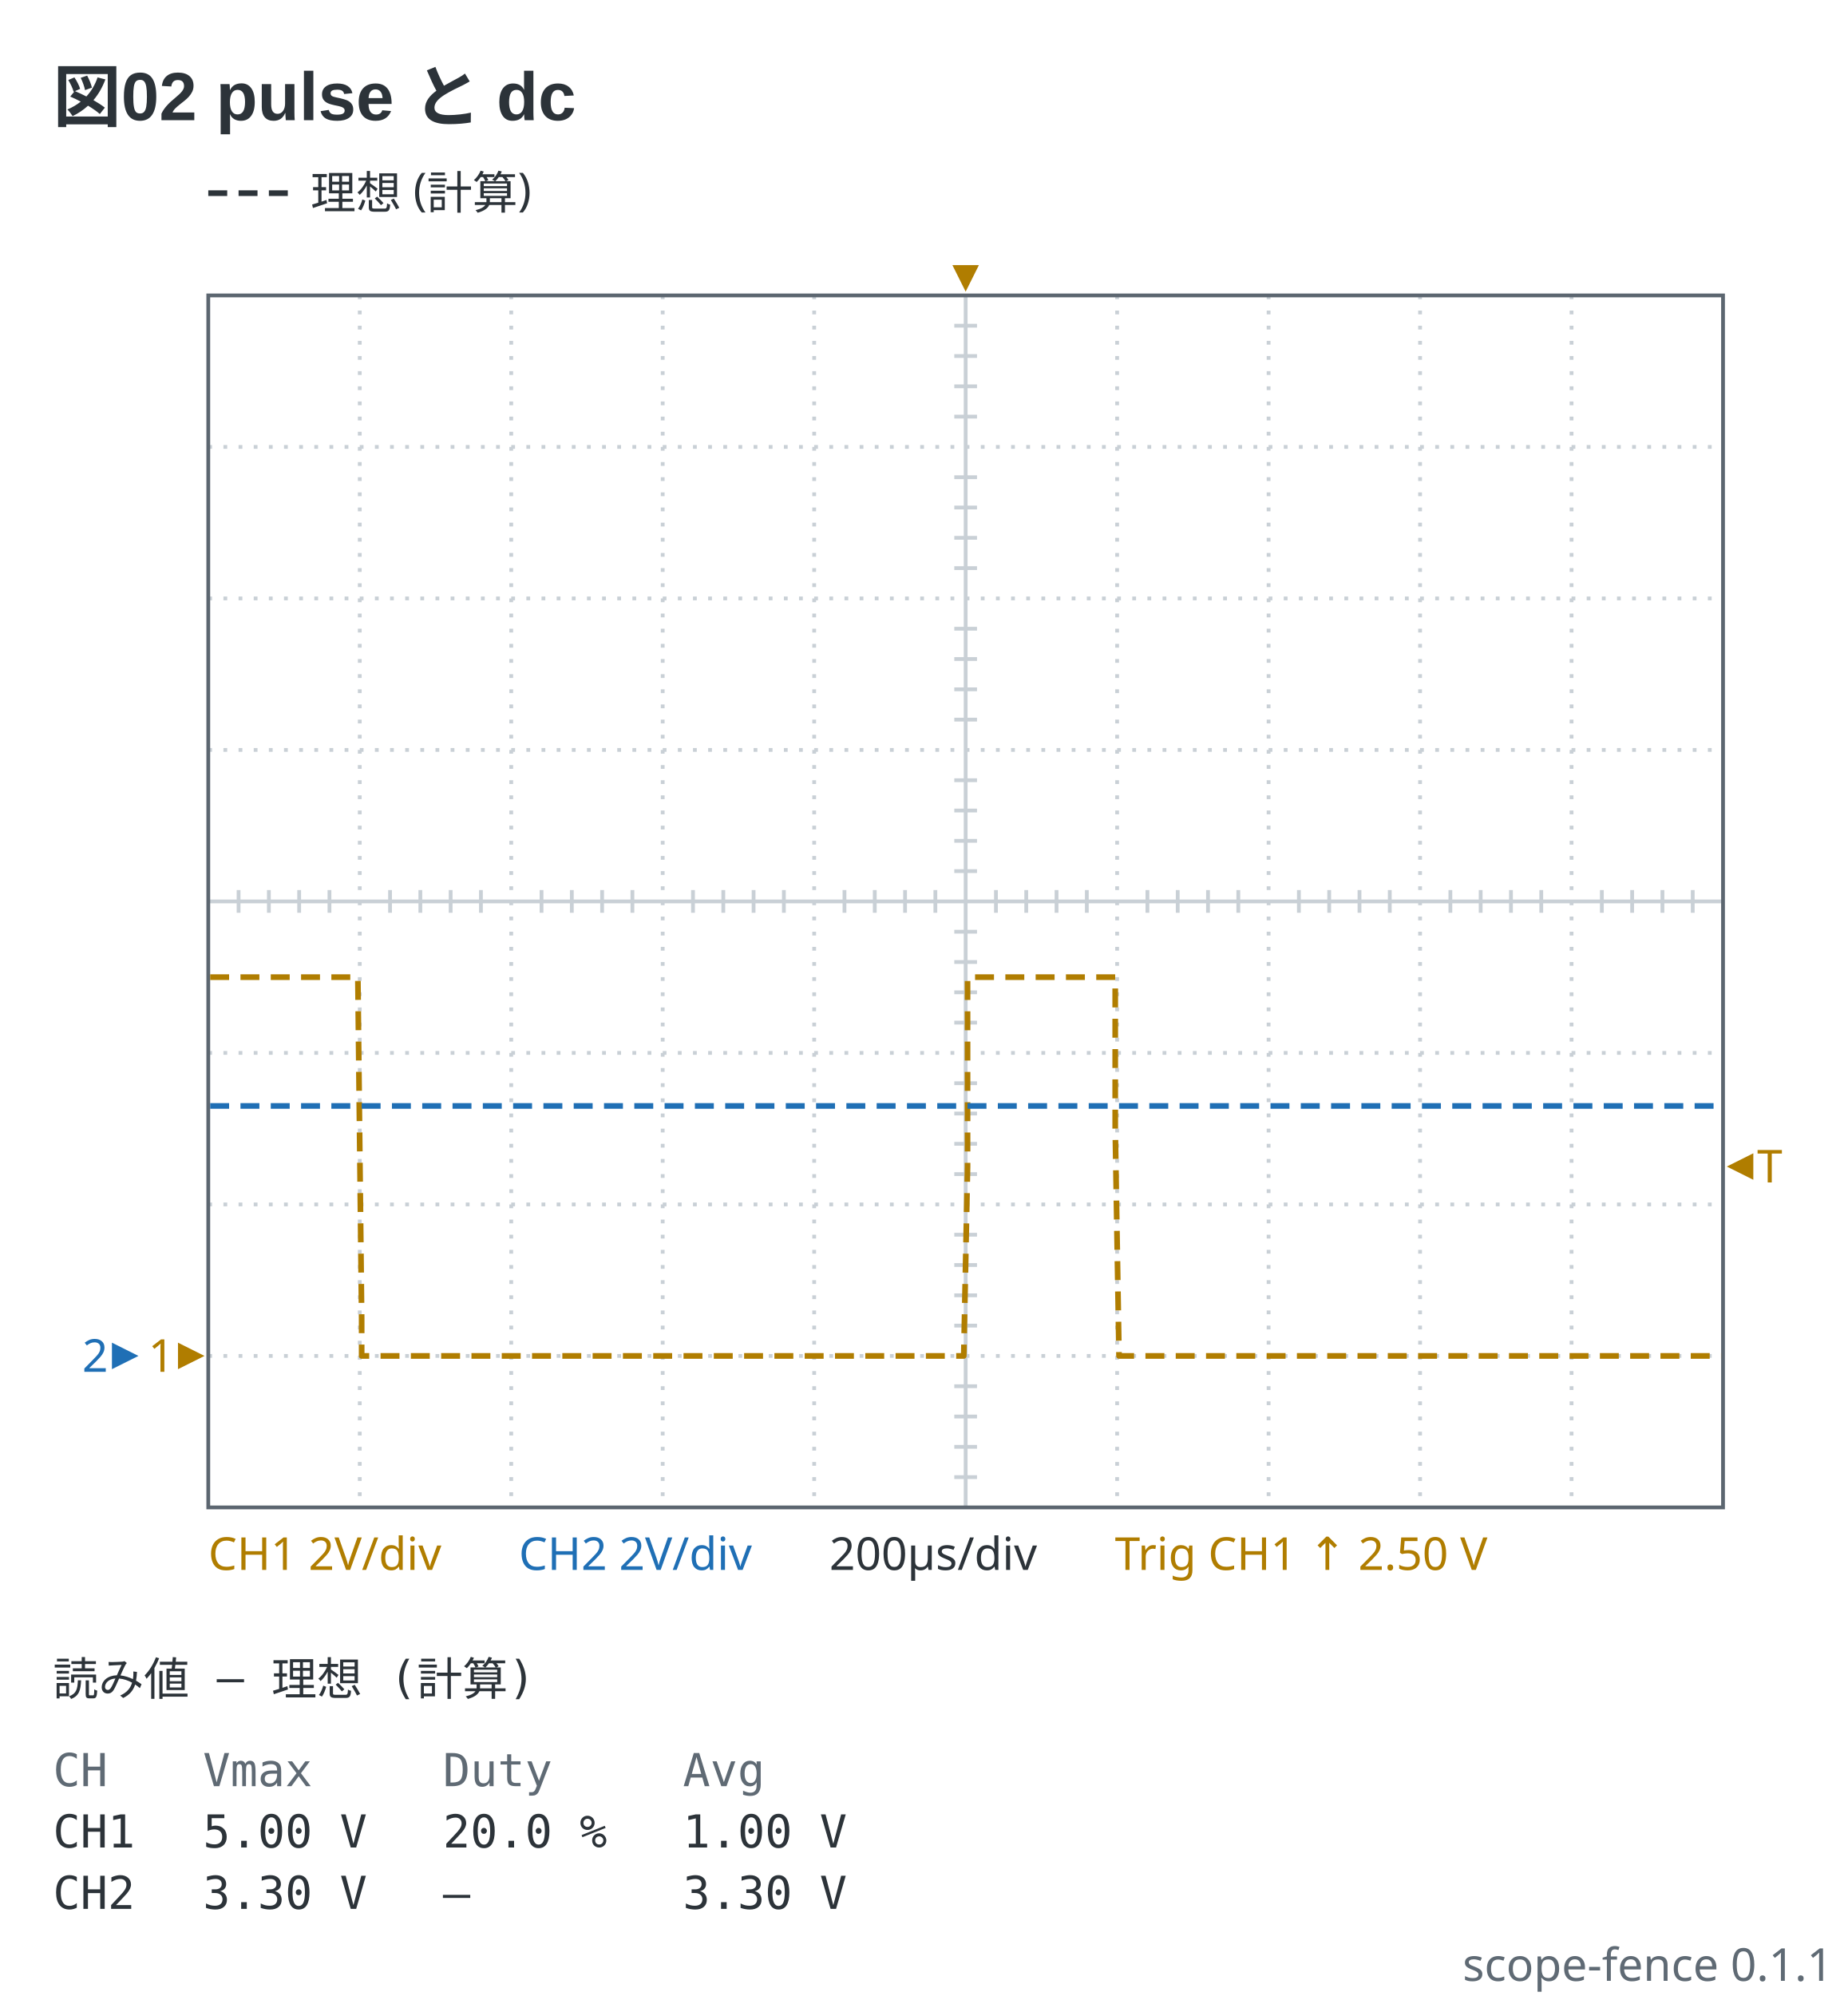
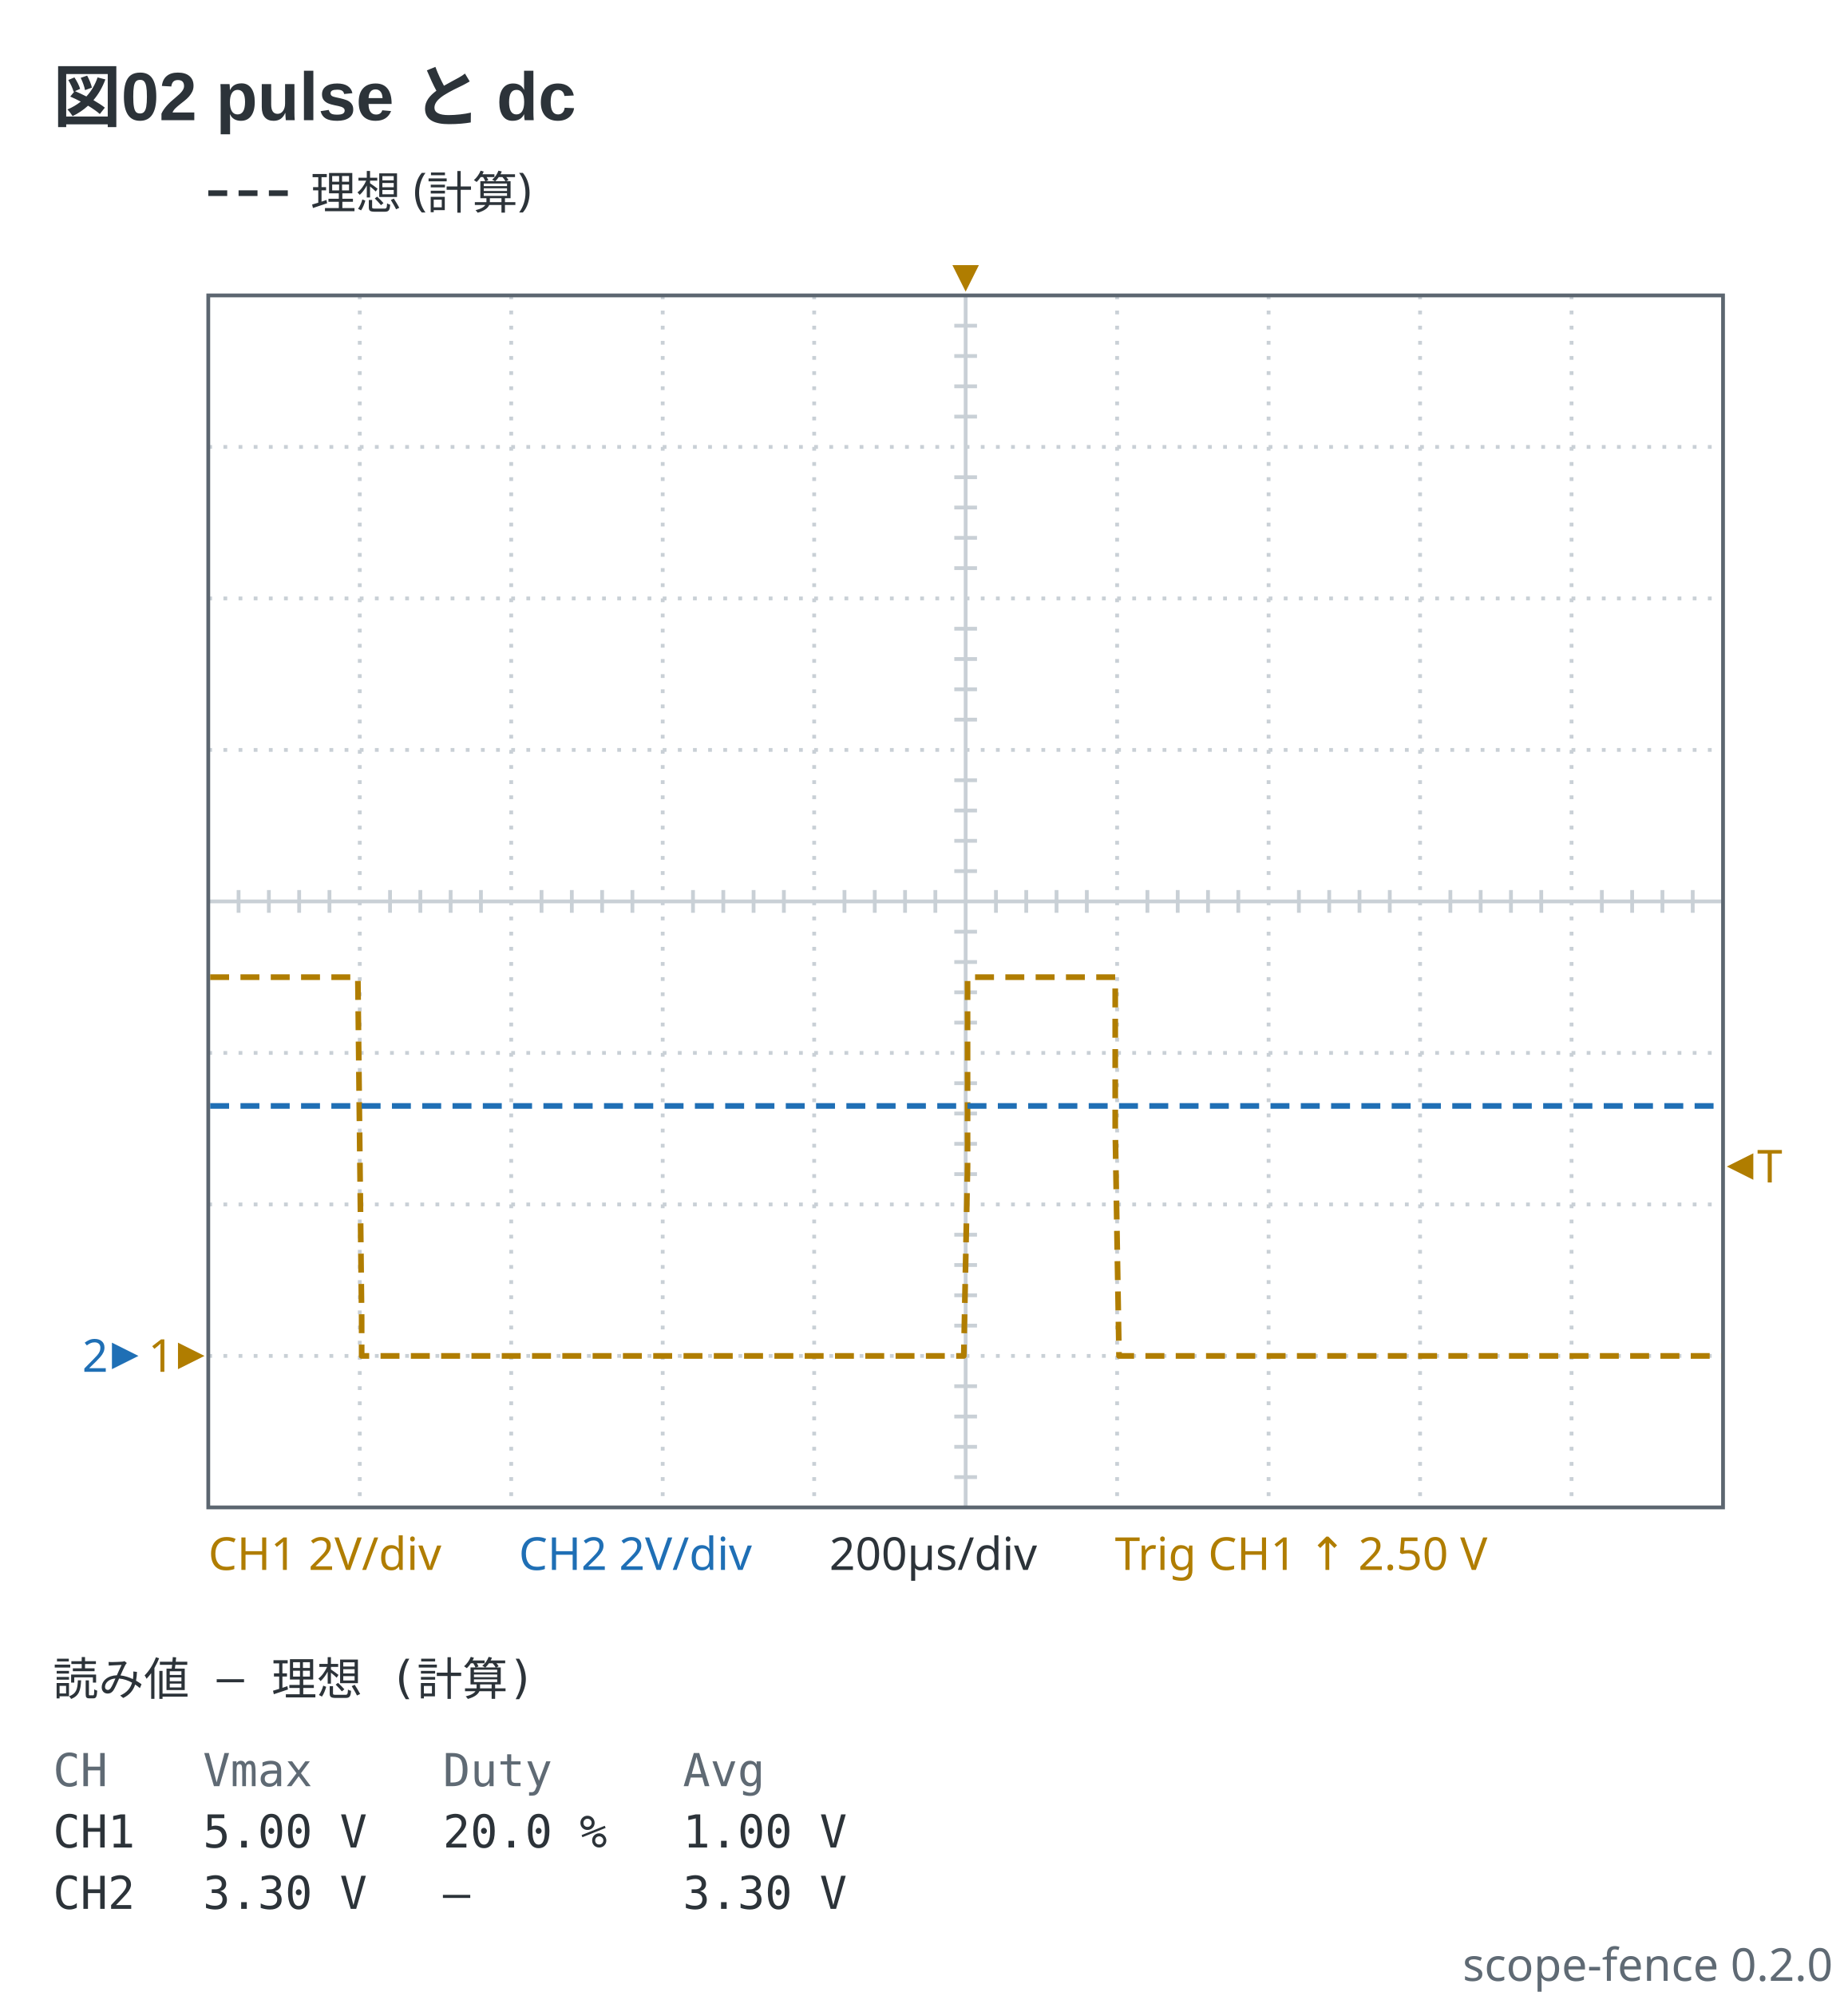
- <svg xmlns="http://www.w3.org/2000/svg" viewBox="0 0 488 527" width="488" height="527" data-scope-fence="0.1.1" role="img">
+ <svg xmlns="http://www.w3.org/2000/svg" viewBox="0 0 488 527" width="488" height="527" data-scope-fence="0.2.0" role="img">
  <text x="14" y="32" text-anchor="start" font-family="'Segoe UI', 'Helvetica Neue', Arial, 'Noto Sans', 'Hiragino Sans', 'Yu Gothic UI', 'Noto Sans CJK JP', sans-serif" fill="#2c3339" font-size="18" font-weight="600">図02 pulse と dc</text>
  <line x1="55" y1="51" x2="77" y2="51" stroke="#2c3339" stroke-width="1.5" stroke-dasharray="5 3" />
  <text x="82" y="55.2" text-anchor="start" font-family="ui-sans-serif, system-ui, sans-serif" fill="#2c3339" font-size="12">理想 (計算)</text>
  <line x1="95" y1="78" x2="95" y2="398" stroke="#c9d0d6" stroke-width="1" stroke-dasharray="1 3" />
  <line x1="135" y1="78" x2="135" y2="398" stroke="#c9d0d6" stroke-width="1" stroke-dasharray="1 3" />
  <line x1="175" y1="78" x2="175" y2="398" stroke="#c9d0d6" stroke-width="1" stroke-dasharray="1 3" />
  <line x1="215" y1="78" x2="215" y2="398" stroke="#c9d0d6" stroke-width="1" stroke-dasharray="1 3" />
  <line x1="255" y1="78" x2="255" y2="398" stroke="#c9d0d6" stroke-width="1" />
  <line x1="295" y1="78" x2="295" y2="398" stroke="#c9d0d6" stroke-width="1" stroke-dasharray="1 3" />
  <line x1="335" y1="78" x2="335" y2="398" stroke="#c9d0d6" stroke-width="1" stroke-dasharray="1 3" />
  <line x1="375" y1="78" x2="375" y2="398" stroke="#c9d0d6" stroke-width="1" stroke-dasharray="1 3" />
  <line x1="415" y1="78" x2="415" y2="398" stroke="#c9d0d6" stroke-width="1" stroke-dasharray="1 3" />
  <line x1="55" y1="118" x2="455" y2="118" stroke="#c9d0d6" stroke-width="1" stroke-dasharray="1 3" />
  <line x1="55" y1="158" x2="455" y2="158" stroke="#c9d0d6" stroke-width="1" stroke-dasharray="1 3" />
  <line x1="55" y1="198" x2="455" y2="198" stroke="#c9d0d6" stroke-width="1" stroke-dasharray="1 3" />
  <line x1="55" y1="238" x2="455" y2="238" stroke="#c9d0d6" stroke-width="1" />
  <line x1="55" y1="278" x2="455" y2="278" stroke="#c9d0d6" stroke-width="1" stroke-dasharray="1 3" />
  <line x1="55" y1="318" x2="455" y2="318" stroke="#c9d0d6" stroke-width="1" stroke-dasharray="1 3" />
  <line x1="55" y1="358" x2="455" y2="358" stroke="#c9d0d6" stroke-width="1" stroke-dasharray="1 3" />
  <line x1="63" y1="235" x2="63" y2="241" stroke="#c9d0d6" stroke-width="1" />
  <line x1="71" y1="235" x2="71" y2="241" stroke="#c9d0d6" stroke-width="1" />
  <line x1="79" y1="235" x2="79" y2="241" stroke="#c9d0d6" stroke-width="1" />
  <line x1="87" y1="235" x2="87" y2="241" stroke="#c9d0d6" stroke-width="1" />
  <line x1="103" y1="235" x2="103" y2="241" stroke="#c9d0d6" stroke-width="1" />
  <line x1="111" y1="235" x2="111" y2="241" stroke="#c9d0d6" stroke-width="1" />
  <line x1="119" y1="235" x2="119" y2="241" stroke="#c9d0d6" stroke-width="1" />
  <line x1="127" y1="235" x2="127" y2="241" stroke="#c9d0d6" stroke-width="1" />
  <line x1="143" y1="235" x2="143" y2="241" stroke="#c9d0d6" stroke-width="1" />
  <line x1="151" y1="235" x2="151" y2="241" stroke="#c9d0d6" stroke-width="1" />
  <line x1="159" y1="235" x2="159" y2="241" stroke="#c9d0d6" stroke-width="1" />
  <line x1="167" y1="235" x2="167" y2="241" stroke="#c9d0d6" stroke-width="1" />
  <line x1="183" y1="235" x2="183" y2="241" stroke="#c9d0d6" stroke-width="1" />
  <line x1="191" y1="235" x2="191" y2="241" stroke="#c9d0d6" stroke-width="1" />
  <line x1="199" y1="235" x2="199" y2="241" stroke="#c9d0d6" stroke-width="1" />
  <line x1="207" y1="235" x2="207" y2="241" stroke="#c9d0d6" stroke-width="1" />
  <line x1="223" y1="235" x2="223" y2="241" stroke="#c9d0d6" stroke-width="1" />
  <line x1="231" y1="235" x2="231" y2="241" stroke="#c9d0d6" stroke-width="1" />
  <line x1="239" y1="235" x2="239" y2="241" stroke="#c9d0d6" stroke-width="1" />
  <line x1="247" y1="235" x2="247" y2="241" stroke="#c9d0d6" stroke-width="1" />
  <line x1="263" y1="235" x2="263" y2="241" stroke="#c9d0d6" stroke-width="1" />
  <line x1="271" y1="235" x2="271" y2="241" stroke="#c9d0d6" stroke-width="1" />
  <line x1="279" y1="235" x2="279" y2="241" stroke="#c9d0d6" stroke-width="1" />
  <line x1="287" y1="235" x2="287" y2="241" stroke="#c9d0d6" stroke-width="1" />
  <line x1="303" y1="235" x2="303" y2="241" stroke="#c9d0d6" stroke-width="1" />
  <line x1="311" y1="235" x2="311" y2="241" stroke="#c9d0d6" stroke-width="1" />
  <line x1="319" y1="235" x2="319" y2="241" stroke="#c9d0d6" stroke-width="1" />
  <line x1="327" y1="235" x2="327" y2="241" stroke="#c9d0d6" stroke-width="1" />
  <line x1="343" y1="235" x2="343" y2="241" stroke="#c9d0d6" stroke-width="1" />
  <line x1="351" y1="235" x2="351" y2="241" stroke="#c9d0d6" stroke-width="1" />
  <line x1="359" y1="235" x2="359" y2="241" stroke="#c9d0d6" stroke-width="1" />
  <line x1="367" y1="235" x2="367" y2="241" stroke="#c9d0d6" stroke-width="1" />
  <line x1="383" y1="235" x2="383" y2="241" stroke="#c9d0d6" stroke-width="1" />
  <line x1="391" y1="235" x2="391" y2="241" stroke="#c9d0d6" stroke-width="1" />
  <line x1="399" y1="235" x2="399" y2="241" stroke="#c9d0d6" stroke-width="1" />
  <line x1="407" y1="235" x2="407" y2="241" stroke="#c9d0d6" stroke-width="1" />
  <line x1="423" y1="235" x2="423" y2="241" stroke="#c9d0d6" stroke-width="1" />
  <line x1="431" y1="235" x2="431" y2="241" stroke="#c9d0d6" stroke-width="1" />
  <line x1="439" y1="235" x2="439" y2="241" stroke="#c9d0d6" stroke-width="1" />
  <line x1="447" y1="235" x2="447" y2="241" stroke="#c9d0d6" stroke-width="1" />
  <line x1="252" y1="86" x2="258" y2="86" stroke="#c9d0d6" stroke-width="1" />
  <line x1="252" y1="94" x2="258" y2="94" stroke="#c9d0d6" stroke-width="1" />
  <line x1="252" y1="102" x2="258" y2="102" stroke="#c9d0d6" stroke-width="1" />
  <line x1="252" y1="110" x2="258" y2="110" stroke="#c9d0d6" stroke-width="1" />
  <line x1="252" y1="126" x2="258" y2="126" stroke="#c9d0d6" stroke-width="1" />
  <line x1="252" y1="134" x2="258" y2="134" stroke="#c9d0d6" stroke-width="1" />
  <line x1="252" y1="142" x2="258" y2="142" stroke="#c9d0d6" stroke-width="1" />
  <line x1="252" y1="150" x2="258" y2="150" stroke="#c9d0d6" stroke-width="1" />
  <line x1="252" y1="166" x2="258" y2="166" stroke="#c9d0d6" stroke-width="1" />
  <line x1="252" y1="174" x2="258" y2="174" stroke="#c9d0d6" stroke-width="1" />
  <line x1="252" y1="182" x2="258" y2="182" stroke="#c9d0d6" stroke-width="1" />
  <line x1="252" y1="190" x2="258" y2="190" stroke="#c9d0d6" stroke-width="1" />
  <line x1="252" y1="206" x2="258" y2="206" stroke="#c9d0d6" stroke-width="1" />
  <line x1="252" y1="214" x2="258" y2="214" stroke="#c9d0d6" stroke-width="1" />
  <line x1="252" y1="222" x2="258" y2="222" stroke="#c9d0d6" stroke-width="1" />
  <line x1="252" y1="230" x2="258" y2="230" stroke="#c9d0d6" stroke-width="1" />
  <line x1="252" y1="246" x2="258" y2="246" stroke="#c9d0d6" stroke-width="1" />
  <line x1="252" y1="254" x2="258" y2="254" stroke="#c9d0d6" stroke-width="1" />
  <line x1="252" y1="262" x2="258" y2="262" stroke="#c9d0d6" stroke-width="1" />
  <line x1="252" y1="270" x2="258" y2="270" stroke="#c9d0d6" stroke-width="1" />
  <line x1="252" y1="286" x2="258" y2="286" stroke="#c9d0d6" stroke-width="1" />
  <line x1="252" y1="294" x2="258" y2="294" stroke="#c9d0d6" stroke-width="1" />
  <line x1="252" y1="302" x2="258" y2="302" stroke="#c9d0d6" stroke-width="1" />
  <line x1="252" y1="310" x2="258" y2="310" stroke="#c9d0d6" stroke-width="1" />
  <line x1="252" y1="326" x2="258" y2="326" stroke="#c9d0d6" stroke-width="1" />
  <line x1="252" y1="334" x2="258" y2="334" stroke="#c9d0d6" stroke-width="1" />
  <line x1="252" y1="342" x2="258" y2="342" stroke="#c9d0d6" stroke-width="1" />
  <line x1="252" y1="350" x2="258" y2="350" stroke="#c9d0d6" stroke-width="1" />
  <line x1="252" y1="366" x2="258" y2="366" stroke="#c9d0d6" stroke-width="1" />
  <line x1="252" y1="374" x2="258" y2="374" stroke="#c9d0d6" stroke-width="1" />
  <line x1="252" y1="382" x2="258" y2="382" stroke="#c9d0d6" stroke-width="1" />
  <line x1="252" y1="390" x2="258" y2="390" stroke="#c9d0d6" stroke-width="1" />
  <rect x="55" y="78" width="400" height="320" fill="none" stroke="#5c6670" stroke-width="1" />
  <polyline points="55.5,258 55.5,258 56.5,258 57.5,258 58.5,258 59.5,258 60.5,258 61.5,258 62.5,258 63.5,258 64.5,258 65.5,258 66.5,258 67.5,258 68.5,258 69.5,258 70.5,258 71.5,258 72.5,258 73.5,258 74.5,258 75.5,258 76.5,258 77.5,258 78.5,258 79.5,258 80.5,258 81.5,258 82.5,258 83.5,258 84.5,258 85.5,258 86.5,258 87.5,258 88.5,258 89.5,258 90.5,258 91.5,258 92.5,258 93.5,258 94.5,258 95.5,348 95.5,358 96.5,358 97.5,358 98.5,358 99.5,358 100.5,358 101.5,358 102.5,358 103.5,358 104.5,358 105.5,358 106.5,358 107.5,358 108.5,358 109.5,358 110.5,358 111.5,358 112.5,358 113.5,358 114.5,358 115.5,358 116.5,358 117.5,358 118.5,358 119.5,358 120.5,358 121.5,358 122.5,358 123.5,358 124.5,358 125.5,358 126.5,358 127.5,358 128.5,358 129.5,358 130.5,358 131.5,358 132.5,358 133.5,358 134.5,358 135.5,358 136.5,358 137.5,358 138.5,358 139.5,358 140.5,358 141.5,358 142.5,358 143.5,358 144.5,358 145.5,358 146.5,358 147.5,358 148.5,358 149.5,358 150.5,358 151.5,358 152.5,358 153.5,358 154.5,358 155.5,358 156.5,358 157.5,358 158.5,358 159.5,358 160.5,358 161.5,358 162.5,358 163.5,358 164.5,358 165.5,358 166.5,358 167.5,358 168.5,358 169.5,358 170.5,358 171.5,358 172.5,358 173.5,358 174.5,358 175.5,358 176.5,358 177.5,358 178.5,358 179.5,358 180.5,358 181.5,358 182.5,358 183.5,358 184.5,358 185.5,358 186.5,358 187.5,358 188.5,358 189.5,358 190.5,358 191.5,358 192.5,358 193.5,358 194.5,358 195.5,358 196.5,358 197.5,358 198.5,358 199.5,358 200.5,358 201.5,358 202.5,358 203.5,358 204.5,358 205.5,358 206.5,358 207.5,358 208.5,358 209.5,358 210.5,358 211.5,358 212.5,358 213.5,358 214.5,358 215.5,358 216.5,358 217.5,358 218.5,358 219.5,358 220.5,358 221.5,358 222.5,358 223.5,358 224.5,358 225.5,358 226.5,358 227.5,358 228.5,358 229.5,358 230.5,358 231.5,358 232.5,358 233.5,358 234.5,358 235.5,358 236.5,358 237.5,358 238.5,358 239.5,358 240.5,358 241.5,358 242.5,358 243.5,358 244.5,358 245.5,358 246.5,358 247.5,358 248.5,358 249.5,358 250.5,358 251.5,358 252.5,358 253.5,358 254.5,358 255.5,308 255.5,258 256.5,258 257.5,258 258.5,258 259.5,258 260.5,258 261.5,258 262.5,258 263.5,258 264.5,258 265.5,258 266.5,258 267.5,258 268.5,258 269.5,258 270.5,258 271.5,258 272.5,258 273.5,258 274.5,258 275.5,258 276.5,258 277.5,258 278.5,258 279.5,258 280.5,258 281.5,258 282.5,258 283.5,258 284.5,258 285.5,258 286.5,258 287.5,258 288.5,258 289.5,258 290.5,258 291.5,258 292.5,258 293.5,258 294.5,258 294.5,298 295.5,358 296.5,358 297.5,358 298.5,358 299.5,358 300.5,358 301.5,358 302.5,358 303.5,358 304.5,358 305.5,358 306.5,358 307.5,358 308.5,358 309.5,358 310.5,358 311.5,358 312.5,358 313.5,358 314.5,358 315.5,358 316.5,358 317.5,358 318.5,358 319.5,358 320.5,358 321.5,358 322.5,358 323.5,358 324.5,358 325.5,358 326.5,358 327.5,358 328.5,358 329.5,358 330.5,358 331.5,358 332.5,358 333.5,358 334.5,358 335.5,358 336.5,358 337.5,358 338.5,358 339.5,358 340.5,358 341.5,358 342.5,358 343.5,358 344.5,358 345.5,358 346.5,358 347.5,358 348.5,358 349.5,358 350.5,358 351.5,358 352.5,358 353.5,358 354.5,358 355.5,358 356.5,358 357.5,358 358.5,358 359.5,358 360.5,358 361.5,358 362.5,358 363.5,358 364.5,358 365.5,358 366.5,358 367.5,358 368.5,358 369.5,358 370.5,358 371.5,358 372.5,358 373.5,358 374.5,358 375.5,358 376.5,358 377.5,358 378.5,358 379.5,358 380.5,358 381.5,358 382.5,358 383.5,358 384.5,358 385.5,358 386.5,358 387.5,358 388.5,358 389.5,358 390.5,358 391.5,358 392.5,358 393.5,358 394.5,358 395.5,358 396.5,358 397.5,358 398.5,358 399.5,358 400.5,358 401.5,358 402.5,358 403.5,358 404.5,358 405.5,358 406.5,358 407.5,358 408.5,358 409.5,358 410.5,358 411.5,358 412.5,358 413.5,358 414.5,358 415.5,358 416.5,358 417.5,358 418.5,358 419.5,358 420.5,358 421.5,358 422.5,358 423.5,358 424.5,358 425.5,358 426.5,358 427.5,358 428.5,358 429.5,358 430.5,358 431.5,358 432.5,358 433.5,358 434.5,358 435.5,358 436.5,358 437.5,358 438.5,358 439.5,358 440.5,358 441.5,358 442.5,358 443.5,358 444.5,358 445.5,358 446.5,358 447.5,358 448.5,358 449.5,358 450.5,358 451.5,358 452.5,358 453.5,358 454.5,358" fill="none" stroke="#b07d00" stroke-width="1.5" stroke-linejoin="round" stroke-dasharray="5 3" data-channel="ch1" />
  <polyline points="55.5,292 56.5,292 57.5,292 58.5,292 59.5,292 60.5,292 61.5,292 62.5,292 63.5,292 64.5,292 65.5,292 66.5,292 67.5,292 68.5,292 69.5,292 70.5,292 71.5,292 72.5,292 73.5,292 74.5,292 75.5,292 76.5,292 77.5,292 78.5,292 79.5,292 80.5,292 81.5,292 82.5,292 83.5,292 84.5,292 85.5,292 86.5,292 87.5,292 88.5,292 89.5,292 90.5,292 91.5,292 92.5,292 93.5,292 94.5,292 95.5,292 96.5,292 97.5,292 98.5,292 99.5,292 100.5,292 101.5,292 102.5,292 103.5,292 104.5,292 105.5,292 106.5,292 107.5,292 108.5,292 109.5,292 110.5,292 111.5,292 112.5,292 113.5,292 114.5,292 115.5,292 116.5,292 117.5,292 118.5,292 119.5,292 120.5,292 121.5,292 122.5,292 123.5,292 124.5,292 125.5,292 126.5,292 127.5,292 128.5,292 129.5,292 130.5,292 131.5,292 132.5,292 133.5,292 134.5,292 135.5,292 136.5,292 137.5,292 138.5,292 139.5,292 140.5,292 141.5,292 142.5,292 143.5,292 144.5,292 145.5,292 146.5,292 147.5,292 148.5,292 149.5,292 150.5,292 151.5,292 152.5,292 153.5,292 154.5,292 155.5,292 156.5,292 157.5,292 158.5,292 159.5,292 160.5,292 161.5,292 162.5,292 163.5,292 164.5,292 165.5,292 166.5,292 167.5,292 168.5,292 169.5,292 170.5,292 171.5,292 172.5,292 173.5,292 174.5,292 175.5,292 176.5,292 177.5,292 178.5,292 179.5,292 180.5,292 181.5,292 182.5,292 183.5,292 184.5,292 185.5,292 186.5,292 187.5,292 188.5,292 189.5,292 190.5,292 191.5,292 192.5,292 193.5,292 194.5,292 195.5,292 196.5,292 197.5,292 198.5,292 199.5,292 200.5,292 201.5,292 202.5,292 203.5,292 204.5,292 205.5,292 206.5,292 207.5,292 208.5,292 209.5,292 210.5,292 211.5,292 212.5,292 213.5,292 214.5,292 215.5,292 216.5,292 217.5,292 218.5,292 219.5,292 220.5,292 221.5,292 222.5,292 223.5,292 224.5,292 225.5,292 226.5,292 227.5,292 228.5,292 229.5,292 230.5,292 231.5,292 232.5,292 233.5,292 234.5,292 235.5,292 236.5,292 237.5,292 238.5,292 239.5,292 240.5,292 241.5,292 242.5,292 243.5,292 244.5,292 245.5,292 246.5,292 247.5,292 248.5,292 249.5,292 250.5,292 251.5,292 252.5,292 253.5,292 254.5,292 255.5,292 256.5,292 257.5,292 258.5,292 259.5,292 260.5,292 261.5,292 262.5,292 263.5,292 264.5,292 265.5,292 266.5,292 267.5,292 268.5,292 269.5,292 270.5,292 271.5,292 272.5,292 273.5,292 274.5,292 275.5,292 276.5,292 277.5,292 278.5,292 279.5,292 280.5,292 281.5,292 282.5,292 283.5,292 284.5,292 285.5,292 286.5,292 287.5,292 288.5,292 289.5,292 290.5,292 291.5,292 292.5,292 293.5,292 294.5,292 295.5,292 296.5,292 297.5,292 298.5,292 299.5,292 300.5,292 301.5,292 302.5,292 303.5,292 304.5,292 305.5,292 306.5,292 307.5,292 308.5,292 309.5,292 310.5,292 311.5,292 312.5,292 313.5,292 314.5,292 315.5,292 316.5,292 317.5,292 318.5,292 319.5,292 320.5,292 321.5,292 322.5,292 323.5,292 324.5,292 325.5,292 326.5,292 327.5,292 328.5,292 329.5,292 330.5,292 331.5,292 332.5,292 333.5,292 334.5,292 335.5,292 336.5,292 337.5,292 338.5,292 339.5,292 340.5,292 341.5,292 342.5,292 343.5,292 344.5,292 345.5,292 346.5,292 347.5,292 348.5,292 349.5,292 350.5,292 351.5,292 352.5,292 353.5,292 354.5,292 355.5,292 356.5,292 357.5,292 358.5,292 359.5,292 360.5,292 361.5,292 362.5,292 363.5,292 364.5,292 365.5,292 366.5,292 367.5,292 368.5,292 369.5,292 370.5,292 371.5,292 372.5,292 373.5,292 374.5,292 375.5,292 376.5,292 377.5,292 378.5,292 379.5,292 380.5,292 381.5,292 382.5,292 383.5,292 384.5,292 385.5,292 386.5,292 387.5,292 388.5,292 389.5,292 390.5,292 391.5,292 392.5,292 393.5,292 394.5,292 395.5,292 396.5,292 397.5,292 398.5,292 399.5,292 400.5,292 401.5,292 402.5,292 403.5,292 404.5,292 405.5,292 406.5,292 407.5,292 408.5,292 409.5,292 410.5,292 411.5,292 412.5,292 413.5,292 414.5,292 415.5,292 416.5,292 417.5,292 418.5,292 419.5,292 420.5,292 421.5,292 422.5,292 423.5,292 424.5,292 425.5,292 426.5,292 427.5,292 428.5,292 429.5,292 430.5,292 431.5,292 432.5,292 433.5,292 434.5,292 435.5,292 436.5,292 437.5,292 438.5,292 439.5,292 440.5,292 441.5,292 442.5,292 443.5,292 444.5,292 445.5,292 446.5,292 447.5,292 448.5,292 449.5,292 450.5,292 451.5,292 452.5,292 453.5,292 454.5,292" fill="none" stroke="#1f6fb5" stroke-width="1.5" stroke-linejoin="round" stroke-dasharray="5 3" data-channel="ch2" />
  <polygon points="47,354.5 54,358 47,361.5" fill="#b07d00" />
  <text x="46" y="362.2" text-anchor="end" font-family="ui-sans-serif, system-ui, sans-serif" fill="#b07d00" font-size="12">1</text>
  <polygon points="29.56,354.5 36.56,358 29.56,361.5" fill="#1f6fb5" />
  <text x="28.56" y="362.2" text-anchor="end" font-family="ui-sans-serif, system-ui, sans-serif" fill="#1f6fb5" font-size="12">2</text>
  <polygon points="251.5,70 258.5,70 255,77" fill="#b07d00" />
  <polygon points="463,304.5 456,308 463,311.5" fill="#b07d00" />
  <text x="464" y="312.2" text-anchor="start" font-family="ui-sans-serif, system-ui, sans-serif" fill="#b07d00" font-size="12">T</text>
  <text x="55" y="414.5" text-anchor="start" font-family="ui-sans-serif, system-ui, sans-serif" fill="#b07d00" font-size="12">CH1 2V/div</text>
  <text x="137" y="414.5" text-anchor="start" font-family="ui-sans-serif, system-ui, sans-serif" fill="#1f6fb5" font-size="12">CH2 2V/div</text>
  <text x="219" y="414.5" text-anchor="start" font-family="ui-sans-serif, system-ui, sans-serif" fill="#2c3339" font-size="12">200µs/div</text>
  <text x="294.4" y="414.5" text-anchor="start" font-family="ui-sans-serif, system-ui, sans-serif" fill="#b07d00" font-size="12">Trig CH1 ↑ 2.50 V</text>
  <text x="14" y="447.6" text-anchor="start" font-family="ui-monospace, 'DejaVu Sans Mono', 'Noto Sans Mono CJK JP', monospace" fill="#2c3339" font-size="12" xml:space="preserve">読み値 — 理想 (計算)</text>
  <text x="14" y="471.6" text-anchor="start" font-family="ui-monospace, 'DejaVu Sans Mono', 'Noto Sans Mono CJK JP', monospace" fill="#5f6a74" font-size="12" xml:space="preserve">CH</text>
  <text x="53.6" y="471.6" text-anchor="start" font-family="ui-monospace, 'DejaVu Sans Mono', 'Noto Sans Mono CJK JP', monospace" fill="#5f6a74" font-size="12" xml:space="preserve">Vmax</text>
  <text x="116.96" y="471.6" text-anchor="start" font-family="ui-monospace, 'DejaVu Sans Mono', 'Noto Sans Mono CJK JP', monospace" fill="#5f6a74" font-size="12" xml:space="preserve">Duty</text>
  <text x="180.32" y="471.6" text-anchor="start" font-family="ui-monospace, 'DejaVu Sans Mono', 'Noto Sans Mono CJK JP', monospace" fill="#5f6a74" font-size="12" xml:space="preserve">Avg</text>
  <text x="14" y="487.8" text-anchor="start" font-family="ui-monospace, 'DejaVu Sans Mono', 'Noto Sans Mono CJK JP', monospace" fill="#2c3339" font-size="12" xml:space="preserve">CH1</text>
  <text x="53.6" y="487.8" text-anchor="start" font-family="ui-monospace, 'DejaVu Sans Mono', 'Noto Sans Mono CJK JP', monospace" fill="#2c3339" font-size="12" xml:space="preserve">5.00 V</text>
  <text x="116.96" y="487.8" text-anchor="start" font-family="ui-monospace, 'DejaVu Sans Mono', 'Noto Sans Mono CJK JP', monospace" fill="#2c3339" font-size="12" xml:space="preserve">20.0 %</text>
  <text x="180.32" y="487.8" text-anchor="start" font-family="ui-monospace, 'DejaVu Sans Mono', 'Noto Sans Mono CJK JP', monospace" fill="#2c3339" font-size="12" xml:space="preserve">1.00 V</text>
  <text x="14" y="504" text-anchor="start" font-family="ui-monospace, 'DejaVu Sans Mono', 'Noto Sans Mono CJK JP', monospace" fill="#2c3339" font-size="12" xml:space="preserve">CH2</text>
  <text x="53.6" y="504" text-anchor="start" font-family="ui-monospace, 'DejaVu Sans Mono', 'Noto Sans Mono CJK JP', monospace" fill="#2c3339" font-size="12" xml:space="preserve">3.30 V</text>
  <text x="116.96" y="504" text-anchor="start" font-family="ui-monospace, 'DejaVu Sans Mono', 'Noto Sans Mono CJK JP', monospace" fill="#2c3339" font-size="12" xml:space="preserve">—</text>
  <text x="180.32" y="504" text-anchor="start" font-family="ui-monospace, 'DejaVu Sans Mono', 'Noto Sans Mono CJK JP', monospace" fill="#2c3339" font-size="12" xml:space="preserve">3.30 V</text>
-   <text x="484" y="523" text-anchor="end" font-family="ui-sans-serif, system-ui, sans-serif" fill="#5f6a74" font-size="12">scope-fence 0.1.1</text>
+   <text x="484" y="523" text-anchor="end" font-family="ui-sans-serif, system-ui, sans-serif" fill="#5f6a74" font-size="12">scope-fence 0.2.0</text>
</svg>
